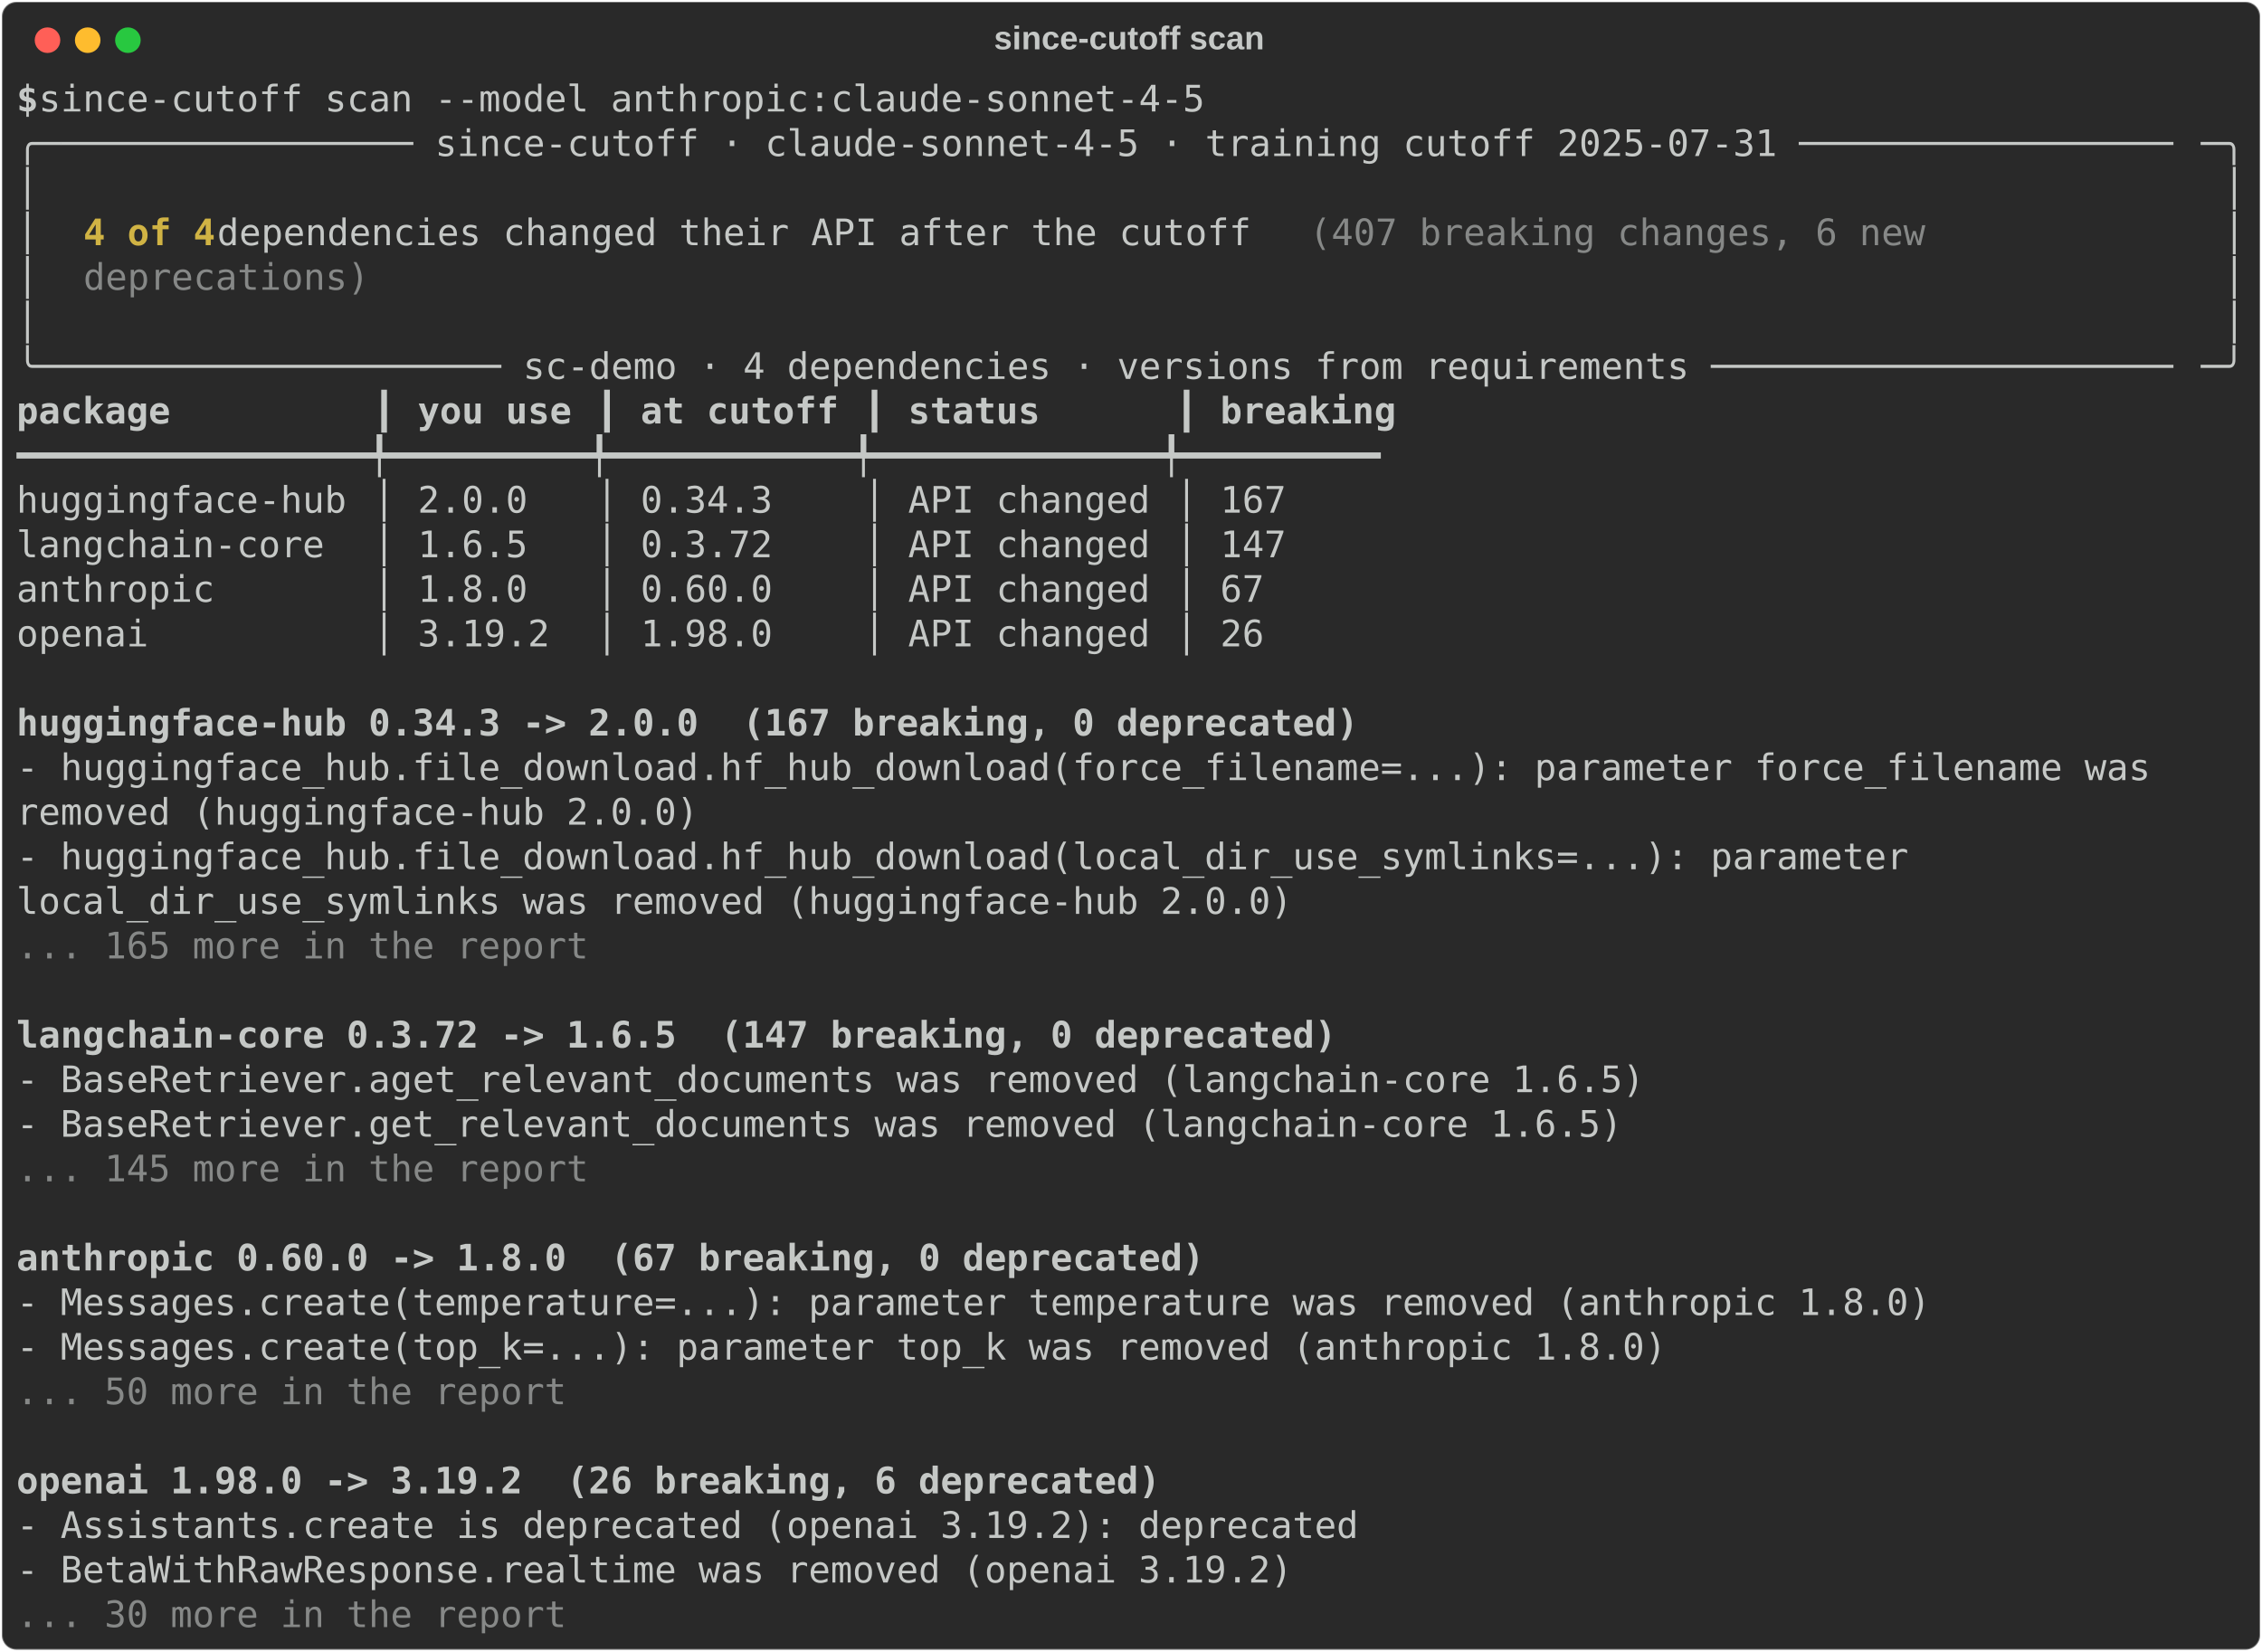
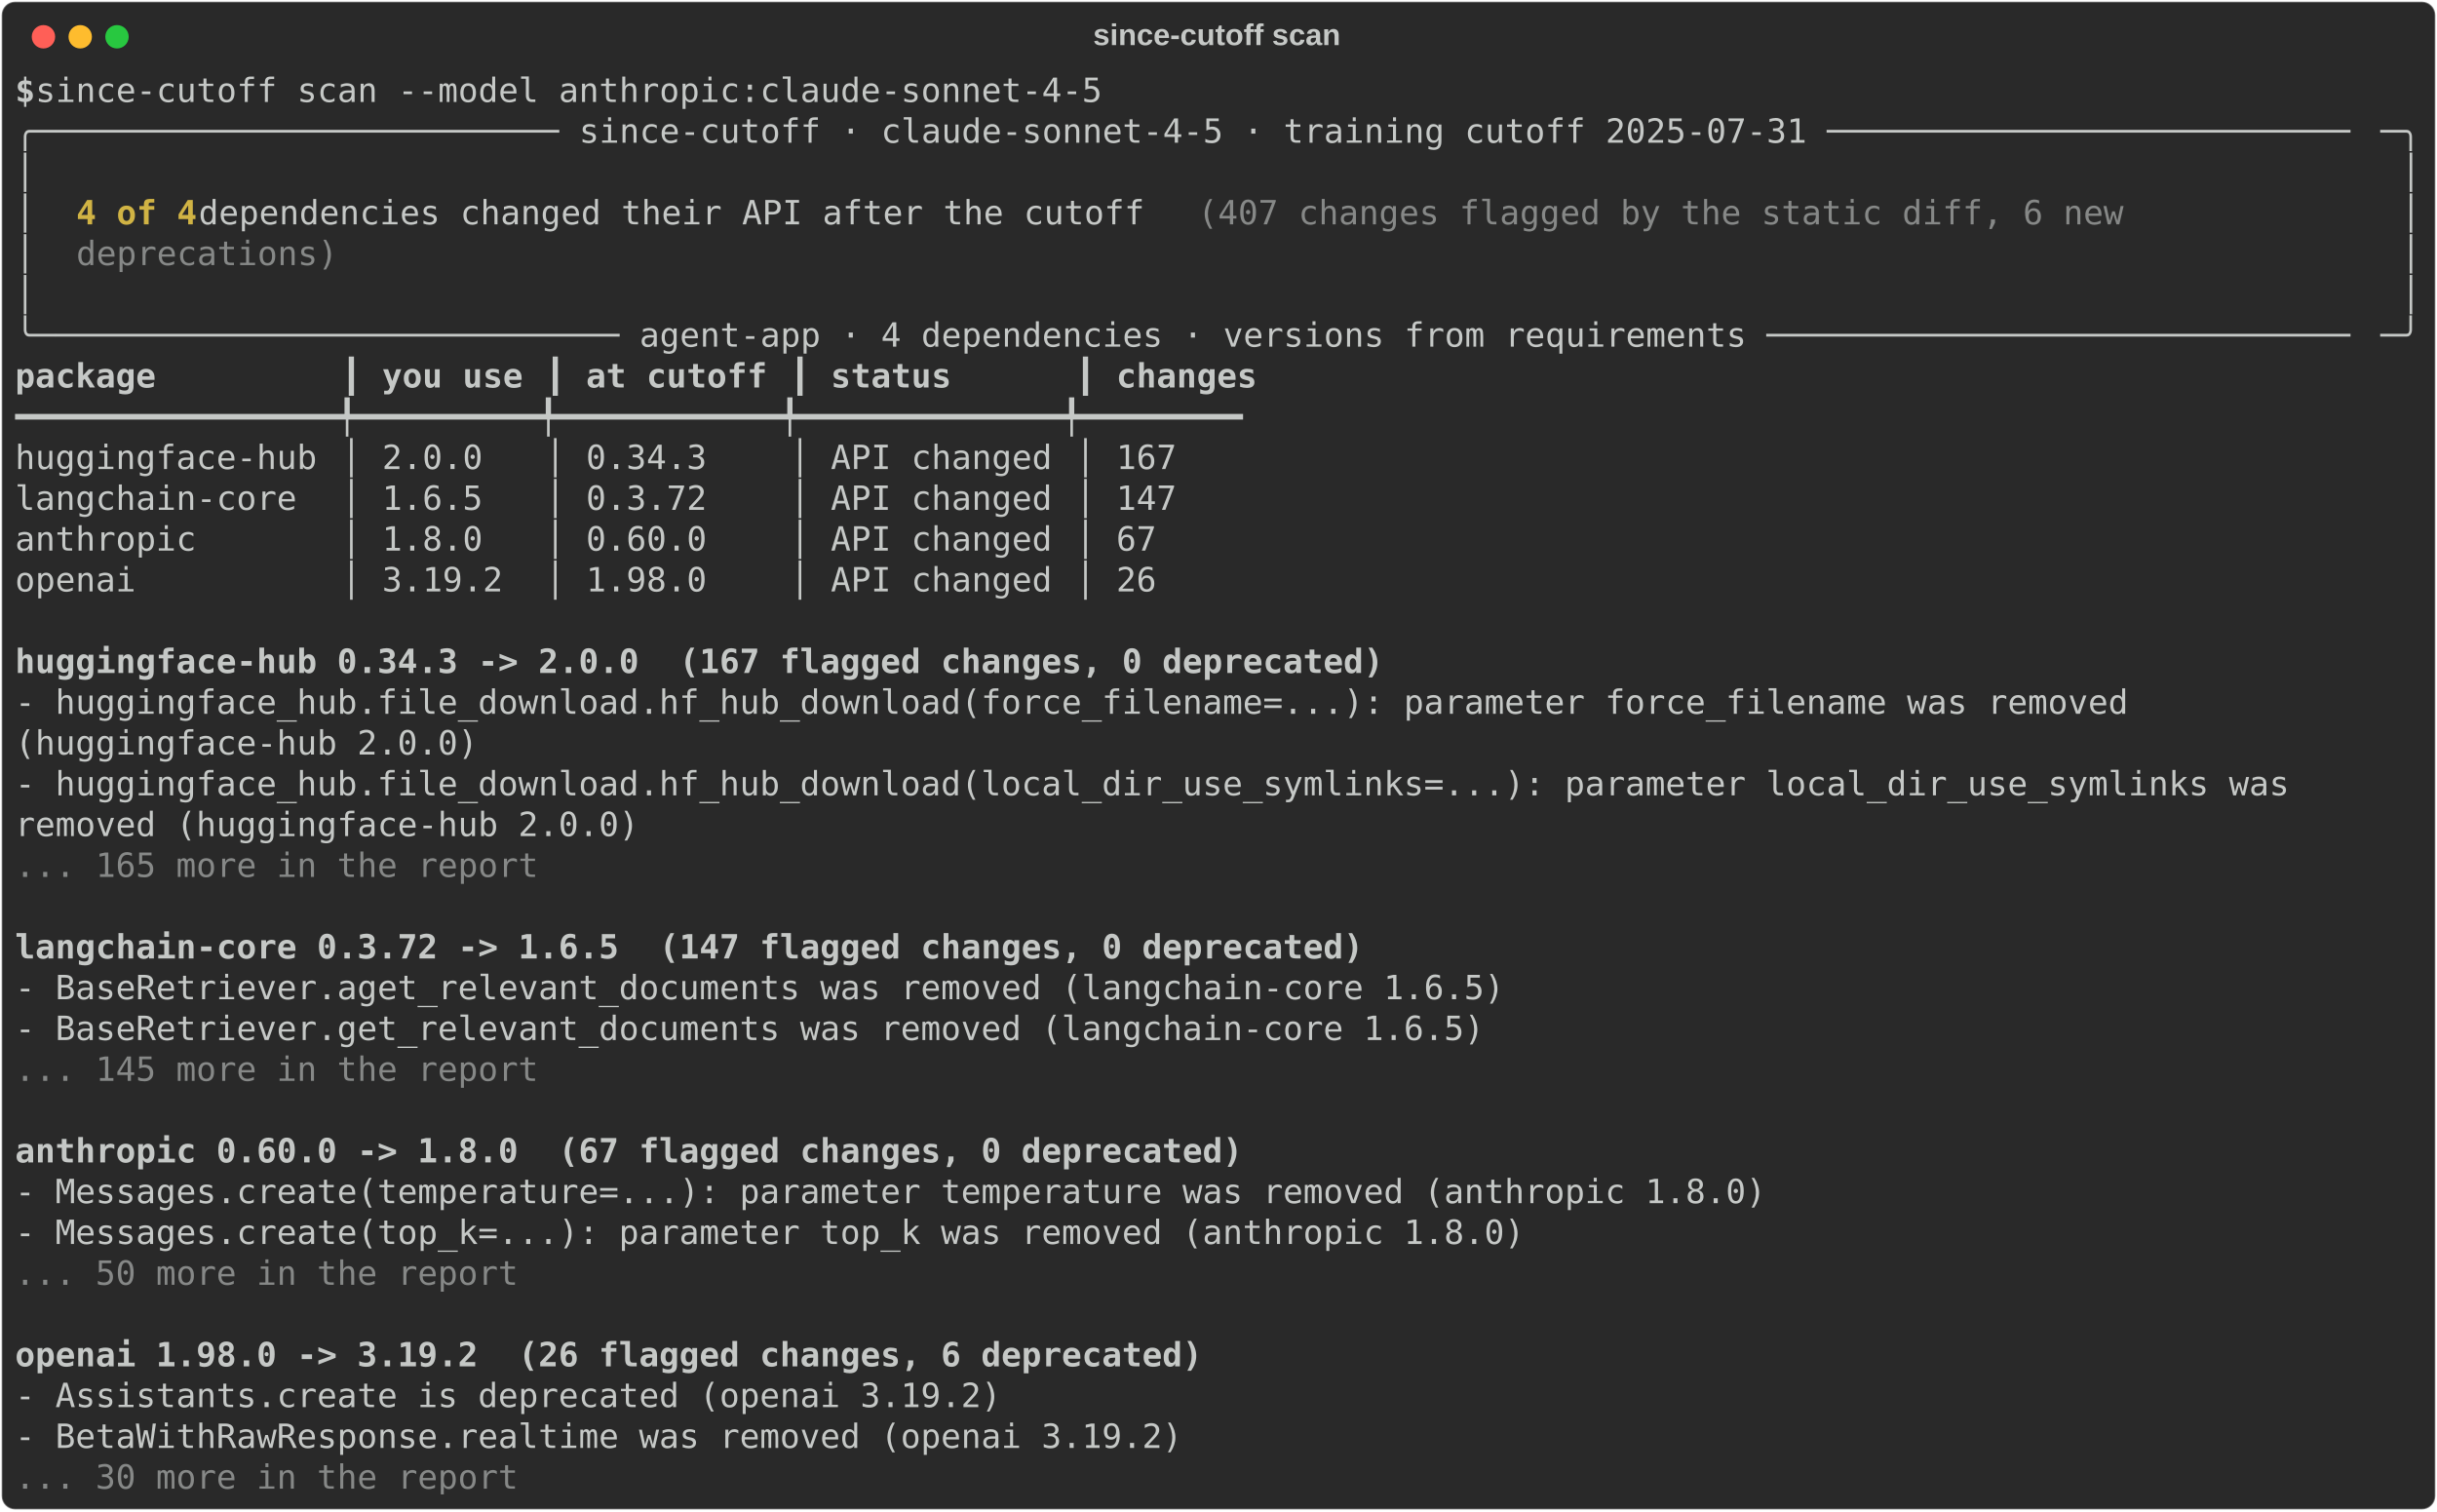
- <svg xmlns="http://www.w3.org/2000/svg" class="rich-terminal" viewBox="0 0 1238 904.0">
+ <svg xmlns="http://www.w3.org/2000/svg" class="rich-terminal" viewBox="0 0 1458 904.0">
  <style>

    @font-face {
        font-family: "Fira Code";
        src: local("FiraCode-Regular"),
                url("https://cdnjs.cloudflare.com/ajax/libs/firacode/6.2.0/woff2/FiraCode-Regular.woff2") format("woff2"),
                url("https://cdnjs.cloudflare.com/ajax/libs/firacode/6.2.0/woff/FiraCode-Regular.woff") format("woff");
        font-style: normal;
        font-weight: 400;
    }
    @font-face {
        font-family: "Fira Code";
        src: local("FiraCode-Bold"),
                url("https://cdnjs.cloudflare.com/ajax/libs/firacode/6.2.0/woff2/FiraCode-Bold.woff2") format("woff2"),
                url("https://cdnjs.cloudflare.com/ajax/libs/firacode/6.2.0/woff/FiraCode-Bold.woff") format("woff");
        font-style: bold;
        font-weight: 700;
    }

-     .terminal-1308185988-matrix {
+     .terminal-945662141-matrix {
        font-family: Fira Code, monospace;
        font-size: 20px;
        line-height: 24.4px;
        font-variant-east-asian: full-width;
    }

-     .terminal-1308185988-title {
+     .terminal-945662141-title {
        font-size: 18px;
        font-weight: bold;
        font-family: arial;
    }

-     .terminal-1308185988-r1 { fill: #c5c8c6;font-weight: bold }
- .terminal-1308185988-r2 { fill: #c5c8c6 }
- .terminal-1308185988-r3 { fill: #d0b344;font-weight: bold }
- .terminal-1308185988-r4 { fill: #868887 }
+     .terminal-945662141-r1 { fill: #c5c8c6;font-weight: bold }
+ .terminal-945662141-r2 { fill: #c5c8c6 }
+ .terminal-945662141-r3 { fill: #d0b344;font-weight: bold }
+ .terminal-945662141-r4 { fill: #868887 }
    </style>
  <defs>
-     <clipPath id="terminal-1308185988-clip-terminal">
-       <rect x="0" y="0" width="1219.0" height="853.0" />
-     </clipPath>
-     <clipPath id="terminal-1308185988-line-0">
-       <rect x="0" y="1.5" width="1220" height="24.65" />
-     </clipPath>
-     <clipPath id="terminal-1308185988-line-1">
-       <rect x="0" y="25.9" width="1220" height="24.65" />
-     </clipPath>
-     <clipPath id="terminal-1308185988-line-2">
-       <rect x="0" y="50.3" width="1220" height="24.65" />
-     </clipPath>
-     <clipPath id="terminal-1308185988-line-3">
-       <rect x="0" y="74.7" width="1220" height="24.65" />
-     </clipPath>
-     <clipPath id="terminal-1308185988-line-4">
-       <rect x="0" y="99.1" width="1220" height="24.65" />
-     </clipPath>
-     <clipPath id="terminal-1308185988-line-5">
-       <rect x="0" y="123.5" width="1220" height="24.65" />
-     </clipPath>
-     <clipPath id="terminal-1308185988-line-6">
-       <rect x="0" y="147.9" width="1220" height="24.65" />
-     </clipPath>
-     <clipPath id="terminal-1308185988-line-7">
-       <rect x="0" y="172.3" width="1220" height="24.65" />
-     </clipPath>
-     <clipPath id="terminal-1308185988-line-8">
-       <rect x="0" y="196.7" width="1220" height="24.65" />
-     </clipPath>
-     <clipPath id="terminal-1308185988-line-9">
-       <rect x="0" y="221.1" width="1220" height="24.65" />
-     </clipPath>
-     <clipPath id="terminal-1308185988-line-10">
-       <rect x="0" y="245.5" width="1220" height="24.65" />
-     </clipPath>
-     <clipPath id="terminal-1308185988-line-11">
-       <rect x="0" y="269.9" width="1220" height="24.65" />
-     </clipPath>
-     <clipPath id="terminal-1308185988-line-12">
-       <rect x="0" y="294.3" width="1220" height="24.65" />
-     </clipPath>
-     <clipPath id="terminal-1308185988-line-13">
-       <rect x="0" y="318.7" width="1220" height="24.65" />
-     </clipPath>
-     <clipPath id="terminal-1308185988-line-14">
-       <rect x="0" y="343.1" width="1220" height="24.65" />
-     </clipPath>
-     <clipPath id="terminal-1308185988-line-15">
-       <rect x="0" y="367.5" width="1220" height="24.65" />
-     </clipPath>
-     <clipPath id="terminal-1308185988-line-16">
-       <rect x="0" y="391.9" width="1220" height="24.65" />
-     </clipPath>
-     <clipPath id="terminal-1308185988-line-17">
-       <rect x="0" y="416.3" width="1220" height="24.65" />
-     </clipPath>
-     <clipPath id="terminal-1308185988-line-18">
-       <rect x="0" y="440.7" width="1220" height="24.65" />
-     </clipPath>
-     <clipPath id="terminal-1308185988-line-19">
-       <rect x="0" y="465.1" width="1220" height="24.65" />
-     </clipPath>
-     <clipPath id="terminal-1308185988-line-20">
-       <rect x="0" y="489.5" width="1220" height="24.65" />
-     </clipPath>
-     <clipPath id="terminal-1308185988-line-21">
-       <rect x="0" y="513.9" width="1220" height="24.65" />
-     </clipPath>
-     <clipPath id="terminal-1308185988-line-22">
-       <rect x="0" y="538.3" width="1220" height="24.65" />
-     </clipPath>
-     <clipPath id="terminal-1308185988-line-23">
-       <rect x="0" y="562.7" width="1220" height="24.65" />
-     </clipPath>
-     <clipPath id="terminal-1308185988-line-24">
-       <rect x="0" y="587.1" width="1220" height="24.65" />
-     </clipPath>
-     <clipPath id="terminal-1308185988-line-25">
-       <rect x="0" y="611.5" width="1220" height="24.65" />
-     </clipPath>
-     <clipPath id="terminal-1308185988-line-26">
-       <rect x="0" y="635.9" width="1220" height="24.65" />
-     </clipPath>
-     <clipPath id="terminal-1308185988-line-27">
-       <rect x="0" y="660.3" width="1220" height="24.65" />
-     </clipPath>
-     <clipPath id="terminal-1308185988-line-28">
-       <rect x="0" y="684.7" width="1220" height="24.65" />
-     </clipPath>
-     <clipPath id="terminal-1308185988-line-29">
-       <rect x="0" y="709.1" width="1220" height="24.65" />
-     </clipPath>
-     <clipPath id="terminal-1308185988-line-30">
-       <rect x="0" y="733.5" width="1220" height="24.65" />
-     </clipPath>
-     <clipPath id="terminal-1308185988-line-31">
-       <rect x="0" y="757.9" width="1220" height="24.65" />
-     </clipPath>
-     <clipPath id="terminal-1308185988-line-32">
-       <rect x="0" y="782.3" width="1220" height="24.65" />
-     </clipPath>
-     <clipPath id="terminal-1308185988-line-33">
-       <rect x="0" y="806.7" width="1220" height="24.65" />
+     <clipPath id="terminal-945662141-clip-terminal">
+       <rect x="0" y="0" width="1438.6" height="853.0" />
+     </clipPath>
+     <clipPath id="terminal-945662141-line-0">
+       <rect x="0" y="1.5" width="1439.6" height="24.65" />
+     </clipPath>
+     <clipPath id="terminal-945662141-line-1">
+       <rect x="0" y="25.9" width="1439.6" height="24.65" />
+     </clipPath>
+     <clipPath id="terminal-945662141-line-2">
+       <rect x="0" y="50.3" width="1439.6" height="24.65" />
+     </clipPath>
+     <clipPath id="terminal-945662141-line-3">
+       <rect x="0" y="74.7" width="1439.6" height="24.65" />
+     </clipPath>
+     <clipPath id="terminal-945662141-line-4">
+       <rect x="0" y="99.1" width="1439.6" height="24.65" />
+     </clipPath>
+     <clipPath id="terminal-945662141-line-5">
+       <rect x="0" y="123.5" width="1439.6" height="24.65" />
+     </clipPath>
+     <clipPath id="terminal-945662141-line-6">
+       <rect x="0" y="147.9" width="1439.6" height="24.65" />
+     </clipPath>
+     <clipPath id="terminal-945662141-line-7">
+       <rect x="0" y="172.3" width="1439.6" height="24.65" />
+     </clipPath>
+     <clipPath id="terminal-945662141-line-8">
+       <rect x="0" y="196.7" width="1439.6" height="24.65" />
+     </clipPath>
+     <clipPath id="terminal-945662141-line-9">
+       <rect x="0" y="221.1" width="1439.6" height="24.65" />
+     </clipPath>
+     <clipPath id="terminal-945662141-line-10">
+       <rect x="0" y="245.5" width="1439.6" height="24.65" />
+     </clipPath>
+     <clipPath id="terminal-945662141-line-11">
+       <rect x="0" y="269.9" width="1439.6" height="24.65" />
+     </clipPath>
+     <clipPath id="terminal-945662141-line-12">
+       <rect x="0" y="294.3" width="1439.6" height="24.65" />
+     </clipPath>
+     <clipPath id="terminal-945662141-line-13">
+       <rect x="0" y="318.7" width="1439.6" height="24.65" />
+     </clipPath>
+     <clipPath id="terminal-945662141-line-14">
+       <rect x="0" y="343.1" width="1439.6" height="24.65" />
+     </clipPath>
+     <clipPath id="terminal-945662141-line-15">
+       <rect x="0" y="367.5" width="1439.6" height="24.65" />
+     </clipPath>
+     <clipPath id="terminal-945662141-line-16">
+       <rect x="0" y="391.9" width="1439.6" height="24.65" />
+     </clipPath>
+     <clipPath id="terminal-945662141-line-17">
+       <rect x="0" y="416.3" width="1439.6" height="24.65" />
+     </clipPath>
+     <clipPath id="terminal-945662141-line-18">
+       <rect x="0" y="440.7" width="1439.6" height="24.65" />
+     </clipPath>
+     <clipPath id="terminal-945662141-line-19">
+       <rect x="0" y="465.1" width="1439.6" height="24.65" />
+     </clipPath>
+     <clipPath id="terminal-945662141-line-20">
+       <rect x="0" y="489.5" width="1439.6" height="24.65" />
+     </clipPath>
+     <clipPath id="terminal-945662141-line-21">
+       <rect x="0" y="513.9" width="1439.6" height="24.65" />
+     </clipPath>
+     <clipPath id="terminal-945662141-line-22">
+       <rect x="0" y="538.3" width="1439.6" height="24.65" />
+     </clipPath>
+     <clipPath id="terminal-945662141-line-23">
+       <rect x="0" y="562.7" width="1439.6" height="24.65" />
+     </clipPath>
+     <clipPath id="terminal-945662141-line-24">
+       <rect x="0" y="587.1" width="1439.6" height="24.65" />
+     </clipPath>
+     <clipPath id="terminal-945662141-line-25">
+       <rect x="0" y="611.5" width="1439.6" height="24.65" />
+     </clipPath>
+     <clipPath id="terminal-945662141-line-26">
+       <rect x="0" y="635.9" width="1439.6" height="24.65" />
+     </clipPath>
+     <clipPath id="terminal-945662141-line-27">
+       <rect x="0" y="660.3" width="1439.6" height="24.65" />
+     </clipPath>
+     <clipPath id="terminal-945662141-line-28">
+       <rect x="0" y="684.7" width="1439.6" height="24.65" />
+     </clipPath>
+     <clipPath id="terminal-945662141-line-29">
+       <rect x="0" y="709.1" width="1439.6" height="24.65" />
+     </clipPath>
+     <clipPath id="terminal-945662141-line-30">
+       <rect x="0" y="733.5" width="1439.6" height="24.65" />
+     </clipPath>
+     <clipPath id="terminal-945662141-line-31">
+       <rect x="0" y="757.9" width="1439.6" height="24.65" />
+     </clipPath>
+     <clipPath id="terminal-945662141-line-32">
+       <rect x="0" y="782.3" width="1439.6" height="24.65" />
+     </clipPath>
+     <clipPath id="terminal-945662141-line-33">
+       <rect x="0" y="806.7" width="1439.6" height="24.65" />
    </clipPath>
  </defs>
-   <rect fill="#292929" stroke="rgba(255,255,255,0.35)" stroke-width="1" x="1" y="1" width="1236" height="902" rx="8" />
-   <text class="terminal-1308185988-title" fill="#c5c8c6" text-anchor="middle" x="618" y="27">since-cutoff scan</text>
+   <rect fill="#292929" stroke="rgba(255,255,255,0.35)" stroke-width="1" x="1" y="1" width="1456" height="902" rx="8" />
+   <text class="terminal-945662141-title" fill="#c5c8c6" text-anchor="middle" x="728" y="27">since-cutoff scan</text>
  <g transform="translate(26,22)">
    <circle cx="0" cy="0" r="7" fill="#ff5f57" />
    <circle cx="22" cy="0" r="7" fill="#febc2e" />
    <circle cx="44" cy="0" r="7" fill="#28c840" />
  </g>
-   <g transform="translate(9, 41)" clip-path="url(#terminal-1308185988-clip-terminal)">
-     <g class="terminal-1308185988-matrix">
-       <text class="terminal-1308185988-r1" x="0" y="20" textLength="12.2" clip-path="url(#terminal-1308185988-line-0)">$</text>
-       <text class="terminal-1308185988-r2" x="12.2" y="20" textLength="658.8" clip-path="url(#terminal-1308185988-line-0)"> since-cutoff scan --model anthropic:claude-sonnet-4-5</text>
-       <text class="terminal-1308185988-r2" x="1220" y="20" textLength="12.2" clip-path="url(#terminal-1308185988-line-0)">
- </text>
-       <text class="terminal-1308185988-r2" x="0" y="44.4" textLength="24.4" clip-path="url(#terminal-1308185988-line-1)">╭─</text>
-       <text class="terminal-1308185988-r2" x="24.4" y="44.4" textLength="1171.2" clip-path="url(#terminal-1308185988-line-1)">──────────────── since-cutoff · claude-sonnet-4-5 · training cutoff 2025-07-31 ─────────────────</text>
-       <text class="terminal-1308185988-r2" x="1195.6" y="44.4" textLength="24.4" clip-path="url(#terminal-1308185988-line-1)">─╮</text>
-       <text class="terminal-1308185988-r2" x="1220" y="44.4" textLength="12.2" clip-path="url(#terminal-1308185988-line-1)">
- </text>
-       <text class="terminal-1308185988-r2" x="0" y="68.8" textLength="12.2" clip-path="url(#terminal-1308185988-line-2)">│</text>
-       <text class="terminal-1308185988-r2" x="1207.8" y="68.8" textLength="12.2" clip-path="url(#terminal-1308185988-line-2)">│</text>
-       <text class="terminal-1308185988-r2" x="1220" y="68.8" textLength="12.2" clip-path="url(#terminal-1308185988-line-2)">
- </text>
-       <text class="terminal-1308185988-r2" x="0" y="93.2" textLength="12.2" clip-path="url(#terminal-1308185988-line-3)">│</text>
-       <text class="terminal-1308185988-r3" x="36.6" y="93.2" textLength="73.2" clip-path="url(#terminal-1308185988-line-3)">4 of 4</text>
-       <text class="terminal-1308185988-r2" x="109.8" y="93.2" textLength="597.8" clip-path="url(#terminal-1308185988-line-3)"> dependencies changed their API after the cutoff </text>
-       <text class="terminal-1308185988-r4" x="707.6" y="93.2" textLength="353.8" clip-path="url(#terminal-1308185988-line-3)">(407 breaking changes, 6 new </text>
-       <text class="terminal-1308185988-r2" x="1207.8" y="93.2" textLength="12.2" clip-path="url(#terminal-1308185988-line-3)">│</text>
-       <text class="terminal-1308185988-r2" x="1220" y="93.2" textLength="12.2" clip-path="url(#terminal-1308185988-line-3)">
- </text>
-       <text class="terminal-1308185988-r2" x="0" y="117.6" textLength="12.2" clip-path="url(#terminal-1308185988-line-4)">│</text>
-       <text class="terminal-1308185988-r4" x="36.6" y="117.6" textLength="158.6" clip-path="url(#terminal-1308185988-line-4)">deprecations)</text>
-       <text class="terminal-1308185988-r2" x="1207.8" y="117.6" textLength="12.2" clip-path="url(#terminal-1308185988-line-4)">│</text>
-       <text class="terminal-1308185988-r2" x="1220" y="117.6" textLength="12.2" clip-path="url(#terminal-1308185988-line-4)">
- </text>
-       <text class="terminal-1308185988-r2" x="0" y="142" textLength="12.2" clip-path="url(#terminal-1308185988-line-5)">│</text>
-       <text class="terminal-1308185988-r2" x="1207.8" y="142" textLength="12.2" clip-path="url(#terminal-1308185988-line-5)">│</text>
-       <text class="terminal-1308185988-r2" x="1220" y="142" textLength="12.2" clip-path="url(#terminal-1308185988-line-5)">
- </text>
-       <text class="terminal-1308185988-r2" x="0" y="166.4" textLength="24.4" clip-path="url(#terminal-1308185988-line-6)">╰─</text>
-       <text class="terminal-1308185988-r2" x="24.4" y="166.4" textLength="1171.2" clip-path="url(#terminal-1308185988-line-6)">──────────────────── sc-demo · 4 dependencies · versions from requirements ─────────────────────</text>
-       <text class="terminal-1308185988-r2" x="1195.6" y="166.4" textLength="24.4" clip-path="url(#terminal-1308185988-line-6)">─╯</text>
-       <text class="terminal-1308185988-r2" x="1220" y="166.4" textLength="12.2" clip-path="url(#terminal-1308185988-line-6)">
- </text>
-       <text class="terminal-1308185988-r1" x="0" y="190.8" textLength="183" clip-path="url(#terminal-1308185988-line-7)">package        </text>
-       <text class="terminal-1308185988-r2" x="195.2" y="190.8" textLength="12.2" clip-path="url(#terminal-1308185988-line-7)">┃</text>
-       <text class="terminal-1308185988-r1" x="219.6" y="190.8" textLength="85.4" clip-path="url(#terminal-1308185988-line-7)">you use</text>
-       <text class="terminal-1308185988-r2" x="317.2" y="190.8" textLength="12.2" clip-path="url(#terminal-1308185988-line-7)">┃</text>
-       <text class="terminal-1308185988-r1" x="341.6" y="190.8" textLength="109.8" clip-path="url(#terminal-1308185988-line-7)">at cutoff</text>
-       <text class="terminal-1308185988-r2" x="463.6" y="190.8" textLength="12.2" clip-path="url(#terminal-1308185988-line-7)">┃</text>
-       <text class="terminal-1308185988-r1" x="488" y="190.8" textLength="134.2" clip-path="url(#terminal-1308185988-line-7)">status     </text>
-       <text class="terminal-1308185988-r2" x="634.4" y="190.8" textLength="12.2" clip-path="url(#terminal-1308185988-line-7)">┃</text>
-       <text class="terminal-1308185988-r1" x="658.8" y="190.8" textLength="97.6" clip-path="url(#terminal-1308185988-line-7)">breaking</text>
-       <text class="terminal-1308185988-r2" x="1220" y="190.8" textLength="12.2" clip-path="url(#terminal-1308185988-line-7)">
- </text>
-       <text class="terminal-1308185988-r2" x="0" y="215.2" textLength="756.4" clip-path="url(#terminal-1308185988-line-8)">━━━━━━━━━━━━━━━━╇━━━━━━━━━╇━━━━━━━━━━━╇━━━━━━━━━━━━━╇━━━━━━━━━</text>
-       <text class="terminal-1308185988-r2" x="1220" y="215.2" textLength="12.2" clip-path="url(#terminal-1308185988-line-8)">
- </text>
-       <text class="terminal-1308185988-r2" x="0" y="239.6" textLength="183" clip-path="url(#terminal-1308185988-line-9)">huggingface-hub</text>
-       <text class="terminal-1308185988-r2" x="195.2" y="239.6" textLength="12.2" clip-path="url(#terminal-1308185988-line-9)">│</text>
-       <text class="terminal-1308185988-r2" x="219.6" y="239.6" textLength="85.4" clip-path="url(#terminal-1308185988-line-9)">  2.0.0</text>
-       <text class="terminal-1308185988-r2" x="317.2" y="239.6" textLength="12.2" clip-path="url(#terminal-1308185988-line-9)">│</text>
-       <text class="terminal-1308185988-r2" x="341.6" y="239.6" textLength="109.8" clip-path="url(#terminal-1308185988-line-9)">   0.34.3</text>
-       <text class="terminal-1308185988-r2" x="463.6" y="239.6" textLength="12.2" clip-path="url(#terminal-1308185988-line-9)">│</text>
-       <text class="terminal-1308185988-r2" x="488" y="239.6" textLength="134.2" clip-path="url(#terminal-1308185988-line-9)">API changed</text>
-       <text class="terminal-1308185988-r2" x="634.4" y="239.6" textLength="12.2" clip-path="url(#terminal-1308185988-line-9)">│</text>
-       <text class="terminal-1308185988-r2" x="658.8" y="239.6" textLength="97.6" clip-path="url(#terminal-1308185988-line-9)">     167</text>
-       <text class="terminal-1308185988-r2" x="1220" y="239.6" textLength="12.2" clip-path="url(#terminal-1308185988-line-9)">
- </text>
-       <text class="terminal-1308185988-r2" x="0" y="264" textLength="183" clip-path="url(#terminal-1308185988-line-10)">langchain-core </text>
-       <text class="terminal-1308185988-r2" x="195.2" y="264" textLength="12.2" clip-path="url(#terminal-1308185988-line-10)">│</text>
-       <text class="terminal-1308185988-r2" x="219.6" y="264" textLength="85.4" clip-path="url(#terminal-1308185988-line-10)">  1.6.5</text>
-       <text class="terminal-1308185988-r2" x="317.2" y="264" textLength="12.2" clip-path="url(#terminal-1308185988-line-10)">│</text>
-       <text class="terminal-1308185988-r2" x="341.6" y="264" textLength="109.8" clip-path="url(#terminal-1308185988-line-10)">   0.3.72</text>
-       <text class="terminal-1308185988-r2" x="463.6" y="264" textLength="12.2" clip-path="url(#terminal-1308185988-line-10)">│</text>
-       <text class="terminal-1308185988-r2" x="488" y="264" textLength="134.2" clip-path="url(#terminal-1308185988-line-10)">API changed</text>
-       <text class="terminal-1308185988-r2" x="634.4" y="264" textLength="12.2" clip-path="url(#terminal-1308185988-line-10)">│</text>
-       <text class="terminal-1308185988-r2" x="658.8" y="264" textLength="97.6" clip-path="url(#terminal-1308185988-line-10)">     147</text>
-       <text class="terminal-1308185988-r2" x="1220" y="264" textLength="12.2" clip-path="url(#terminal-1308185988-line-10)">
- </text>
-       <text class="terminal-1308185988-r2" x="0" y="288.4" textLength="183" clip-path="url(#terminal-1308185988-line-11)">anthropic      </text>
-       <text class="terminal-1308185988-r2" x="195.2" y="288.4" textLength="12.2" clip-path="url(#terminal-1308185988-line-11)">│</text>
-       <text class="terminal-1308185988-r2" x="219.6" y="288.4" textLength="85.4" clip-path="url(#terminal-1308185988-line-11)">  1.8.0</text>
-       <text class="terminal-1308185988-r2" x="317.2" y="288.4" textLength="12.2" clip-path="url(#terminal-1308185988-line-11)">│</text>
-       <text class="terminal-1308185988-r2" x="341.6" y="288.4" textLength="109.8" clip-path="url(#terminal-1308185988-line-11)">   0.60.0</text>
-       <text class="terminal-1308185988-r2" x="463.6" y="288.4" textLength="12.2" clip-path="url(#terminal-1308185988-line-11)">│</text>
-       <text class="terminal-1308185988-r2" x="488" y="288.4" textLength="134.2" clip-path="url(#terminal-1308185988-line-11)">API changed</text>
-       <text class="terminal-1308185988-r2" x="634.4" y="288.4" textLength="12.2" clip-path="url(#terminal-1308185988-line-11)">│</text>
-       <text class="terminal-1308185988-r2" x="658.8" y="288.4" textLength="97.6" clip-path="url(#terminal-1308185988-line-11)">      67</text>
-       <text class="terminal-1308185988-r2" x="1220" y="288.4" textLength="12.2" clip-path="url(#terminal-1308185988-line-11)">
- </text>
-       <text class="terminal-1308185988-r2" x="0" y="312.8" textLength="183" clip-path="url(#terminal-1308185988-line-12)">openai         </text>
-       <text class="terminal-1308185988-r2" x="195.2" y="312.8" textLength="12.2" clip-path="url(#terminal-1308185988-line-12)">│</text>
-       <text class="terminal-1308185988-r2" x="219.6" y="312.8" textLength="85.4" clip-path="url(#terminal-1308185988-line-12)"> 3.19.2</text>
-       <text class="terminal-1308185988-r2" x="317.2" y="312.8" textLength="12.2" clip-path="url(#terminal-1308185988-line-12)">│</text>
-       <text class="terminal-1308185988-r2" x="341.6" y="312.8" textLength="109.8" clip-path="url(#terminal-1308185988-line-12)">   1.98.0</text>
-       <text class="terminal-1308185988-r2" x="463.6" y="312.8" textLength="12.2" clip-path="url(#terminal-1308185988-line-12)">│</text>
-       <text class="terminal-1308185988-r2" x="488" y="312.8" textLength="134.2" clip-path="url(#terminal-1308185988-line-12)">API changed</text>
-       <text class="terminal-1308185988-r2" x="634.4" y="312.8" textLength="12.2" clip-path="url(#terminal-1308185988-line-12)">│</text>
-       <text class="terminal-1308185988-r2" x="658.8" y="312.8" textLength="97.6" clip-path="url(#terminal-1308185988-line-12)">      26</text>
-       <text class="terminal-1308185988-r2" x="1220" y="312.8" textLength="12.2" clip-path="url(#terminal-1308185988-line-12)">
- </text>
-       <text class="terminal-1308185988-r2" x="1220" y="337.2" textLength="12.2" clip-path="url(#terminal-1308185988-line-13)">
- </text>
-       <text class="terminal-1308185988-r1" x="0" y="361.6" textLength="744.2" clip-path="url(#terminal-1308185988-line-14)">huggingface-hub 0.34.3 -&gt; 2.0.0  (167 breaking, 0 deprecated)</text>
-       <text class="terminal-1308185988-r2" x="1220" y="361.6" textLength="12.2" clip-path="url(#terminal-1308185988-line-14)">
- </text>
-       <text class="terminal-1308185988-r2" x="0" y="386" textLength="1220" clip-path="url(#terminal-1308185988-line-15)">  - huggingface_hub.file_download.hf_hub_download(force_filename=...): parameter force_filename was </text>
-       <text class="terminal-1308185988-r2" x="1220" y="386" textLength="12.2" clip-path="url(#terminal-1308185988-line-15)">
- </text>
-       <text class="terminal-1308185988-r2" x="0" y="410.4" textLength="378.2" clip-path="url(#terminal-1308185988-line-16)">removed (huggingface-hub 2.0.0)</text>
-       <text class="terminal-1308185988-r2" x="1220" y="410.4" textLength="12.2" clip-path="url(#terminal-1308185988-line-16)">
- </text>
-       <text class="terminal-1308185988-r2" x="0" y="434.8" textLength="1085.8" clip-path="url(#terminal-1308185988-line-17)">  - huggingface_hub.file_download.hf_hub_download(local_dir_use_symlinks=...): parameter </text>
-       <text class="terminal-1308185988-r2" x="1220" y="434.8" textLength="12.2" clip-path="url(#terminal-1308185988-line-17)">
- </text>
-       <text class="terminal-1308185988-r2" x="0" y="459.2" textLength="707.6" clip-path="url(#terminal-1308185988-line-18)">local_dir_use_symlinks was removed (huggingface-hub 2.0.0)</text>
-       <text class="terminal-1308185988-r2" x="1220" y="459.2" textLength="12.2" clip-path="url(#terminal-1308185988-line-18)">
- </text>
-       <text class="terminal-1308185988-r4" x="0" y="483.6" textLength="341.6" clip-path="url(#terminal-1308185988-line-19)">  ... 165 more in the report</text>
-       <text class="terminal-1308185988-r2" x="1220" y="483.6" textLength="12.2" clip-path="url(#terminal-1308185988-line-19)">
- </text>
-       <text class="terminal-1308185988-r2" x="1220" y="508" textLength="12.2" clip-path="url(#terminal-1308185988-line-20)">
- </text>
-       <text class="terminal-1308185988-r1" x="0" y="532.4" textLength="732" clip-path="url(#terminal-1308185988-line-21)">langchain-core 0.3.72 -&gt; 1.6.5  (147 breaking, 0 deprecated)</text>
-       <text class="terminal-1308185988-r2" x="1220" y="532.4" textLength="12.2" clip-path="url(#terminal-1308185988-line-21)">
- </text>
-       <text class="terminal-1308185988-r2" x="0" y="556.8" textLength="927.2" clip-path="url(#terminal-1308185988-line-22)">  - BaseRetriever.aget_relevant_documents was removed (langchain-core 1.6.5)</text>
-       <text class="terminal-1308185988-r2" x="1220" y="556.8" textLength="12.2" clip-path="url(#terminal-1308185988-line-22)">
- </text>
-       <text class="terminal-1308185988-r2" x="0" y="581.2" textLength="915" clip-path="url(#terminal-1308185988-line-23)">  - BaseRetriever.get_relevant_documents was removed (langchain-core 1.6.5)</text>
-       <text class="terminal-1308185988-r2" x="1220" y="581.2" textLength="12.2" clip-path="url(#terminal-1308185988-line-23)">
- </text>
-       <text class="terminal-1308185988-r4" x="0" y="605.6" textLength="341.6" clip-path="url(#terminal-1308185988-line-24)">  ... 145 more in the report</text>
-       <text class="terminal-1308185988-r2" x="1220" y="605.6" textLength="12.2" clip-path="url(#terminal-1308185988-line-24)">
- </text>
-       <text class="terminal-1308185988-r2" x="1220" y="630" textLength="12.2" clip-path="url(#terminal-1308185988-line-25)">
- </text>
-       <text class="terminal-1308185988-r1" x="0" y="654.4" textLength="658.8" clip-path="url(#terminal-1308185988-line-26)">anthropic 0.60.0 -&gt; 1.8.0  (67 breaking, 0 deprecated)</text>
-       <text class="terminal-1308185988-r2" x="1220" y="654.4" textLength="12.2" clip-path="url(#terminal-1308185988-line-26)">
- </text>
-       <text class="terminal-1308185988-r2" x="0" y="678.8" textLength="1085.8" clip-path="url(#terminal-1308185988-line-27)">  - Messages.create(temperature=...): parameter temperature was removed (anthropic 1.8.0)</text>
-       <text class="terminal-1308185988-r2" x="1220" y="678.8" textLength="12.2" clip-path="url(#terminal-1308185988-line-27)">
- </text>
-       <text class="terminal-1308185988-r2" x="0" y="703.2" textLength="939.4" clip-path="url(#terminal-1308185988-line-28)">  - Messages.create(top_k=...): parameter top_k was removed (anthropic 1.8.0)</text>
-       <text class="terminal-1308185988-r2" x="1220" y="703.2" textLength="12.2" clip-path="url(#terminal-1308185988-line-28)">
- </text>
-       <text class="terminal-1308185988-r4" x="0" y="727.6" textLength="329.4" clip-path="url(#terminal-1308185988-line-29)">  ... 50 more in the report</text>
-       <text class="terminal-1308185988-r2" x="1220" y="727.6" textLength="12.2" clip-path="url(#terminal-1308185988-line-29)">
- </text>
-       <text class="terminal-1308185988-r2" x="1220" y="752" textLength="12.2" clip-path="url(#terminal-1308185988-line-30)">
- </text>
-       <text class="terminal-1308185988-r1" x="0" y="776.4" textLength="634.4" clip-path="url(#terminal-1308185988-line-31)">openai 1.98.0 -&gt; 3.19.2  (26 breaking, 6 deprecated)</text>
-       <text class="terminal-1308185988-r2" x="1220" y="776.4" textLength="12.2" clip-path="url(#terminal-1308185988-line-31)">
- </text>
-       <text class="terminal-1308185988-r2" x="0" y="800.8" textLength="768.6" clip-path="url(#terminal-1308185988-line-32)">  - Assistants.create is deprecated (openai 3.19.2): deprecated</text>
-       <text class="terminal-1308185988-r2" x="1220" y="800.8" textLength="12.2" clip-path="url(#terminal-1308185988-line-32)">
- </text>
-       <text class="terminal-1308185988-r2" x="0" y="825.2" textLength="732" clip-path="url(#terminal-1308185988-line-33)">  - BetaWithRawResponse.realtime was removed (openai 3.19.2)</text>
-       <text class="terminal-1308185988-r2" x="1220" y="825.2" textLength="12.2" clip-path="url(#terminal-1308185988-line-33)">
- </text>
-       <text class="terminal-1308185988-r4" x="0" y="849.6" textLength="329.4" clip-path="url(#terminal-1308185988-line-34)">  ... 30 more in the report</text>
-       <text class="terminal-1308185988-r2" x="1220" y="849.6" textLength="12.2" clip-path="url(#terminal-1308185988-line-34)">
+   <g transform="translate(9, 41)" clip-path="url(#terminal-945662141-clip-terminal)">
+     <g class="terminal-945662141-matrix">
+       <text class="terminal-945662141-r1" x="0" y="20" textLength="12.2" clip-path="url(#terminal-945662141-line-0)">$</text>
+       <text class="terminal-945662141-r2" x="12.2" y="20" textLength="658.8" clip-path="url(#terminal-945662141-line-0)"> since-cutoff scan --model anthropic:claude-sonnet-4-5</text>
+       <text class="terminal-945662141-r2" x="1439.6" y="20" textLength="12.2" clip-path="url(#terminal-945662141-line-0)">
+ </text>
+       <text class="terminal-945662141-r2" x="0" y="44.4" textLength="24.4" clip-path="url(#terminal-945662141-line-1)">╭─</text>
+       <text class="terminal-945662141-r2" x="24.4" y="44.4" textLength="1390.8" clip-path="url(#terminal-945662141-line-1)">───────────────────────── since-cutoff · claude-sonnet-4-5 · training cutoff 2025-07-31 ──────────────────────────</text>
+       <text class="terminal-945662141-r2" x="1415.2" y="44.4" textLength="24.4" clip-path="url(#terminal-945662141-line-1)">─╮</text>
+       <text class="terminal-945662141-r2" x="1439.6" y="44.4" textLength="12.2" clip-path="url(#terminal-945662141-line-1)">
+ </text>
+       <text class="terminal-945662141-r2" x="0" y="68.8" textLength="12.2" clip-path="url(#terminal-945662141-line-2)">│</text>
+       <text class="terminal-945662141-r2" x="1427.4" y="68.8" textLength="12.2" clip-path="url(#terminal-945662141-line-2)">│</text>
+       <text class="terminal-945662141-r2" x="1439.6" y="68.8" textLength="12.2" clip-path="url(#terminal-945662141-line-2)">
+ </text>
+       <text class="terminal-945662141-r2" x="0" y="93.2" textLength="12.2" clip-path="url(#terminal-945662141-line-3)">│</text>
+       <text class="terminal-945662141-r3" x="36.6" y="93.2" textLength="73.2" clip-path="url(#terminal-945662141-line-3)">4 of 4</text>
+       <text class="terminal-945662141-r2" x="109.8" y="93.2" textLength="597.8" clip-path="url(#terminal-945662141-line-3)"> dependencies changed their API after the cutoff </text>
+       <text class="terminal-945662141-r4" x="707.6" y="93.2" textLength="573.4" clip-path="url(#terminal-945662141-line-3)">(407 changes flagged by the static diff, 6 new </text>
+       <text class="terminal-945662141-r2" x="1427.4" y="93.2" textLength="12.2" clip-path="url(#terminal-945662141-line-3)">│</text>
+       <text class="terminal-945662141-r2" x="1439.6" y="93.2" textLength="12.2" clip-path="url(#terminal-945662141-line-3)">
+ </text>
+       <text class="terminal-945662141-r2" x="0" y="117.6" textLength="12.2" clip-path="url(#terminal-945662141-line-4)">│</text>
+       <text class="terminal-945662141-r4" x="36.6" y="117.6" textLength="158.6" clip-path="url(#terminal-945662141-line-4)">deprecations)</text>
+       <text class="terminal-945662141-r2" x="1427.4" y="117.6" textLength="12.2" clip-path="url(#terminal-945662141-line-4)">│</text>
+       <text class="terminal-945662141-r2" x="1439.6" y="117.6" textLength="12.2" clip-path="url(#terminal-945662141-line-4)">
+ </text>
+       <text class="terminal-945662141-r2" x="0" y="142" textLength="12.2" clip-path="url(#terminal-945662141-line-5)">│</text>
+       <text class="terminal-945662141-r2" x="1427.4" y="142" textLength="12.2" clip-path="url(#terminal-945662141-line-5)">│</text>
+       <text class="terminal-945662141-r2" x="1439.6" y="142" textLength="12.2" clip-path="url(#terminal-945662141-line-5)">
+ </text>
+       <text class="terminal-945662141-r2" x="0" y="166.4" textLength="24.4" clip-path="url(#terminal-945662141-line-6)">╰─</text>
+       <text class="terminal-945662141-r2" x="24.4" y="166.4" textLength="1390.8" clip-path="url(#terminal-945662141-line-6)">──────────────────────────── agent-app · 4 dependencies · versions from requirements ─────────────────────────────</text>
+       <text class="terminal-945662141-r2" x="1415.2" y="166.4" textLength="24.4" clip-path="url(#terminal-945662141-line-6)">─╯</text>
+       <text class="terminal-945662141-r2" x="1439.6" y="166.4" textLength="12.2" clip-path="url(#terminal-945662141-line-6)">
+ </text>
+       <text class="terminal-945662141-r1" x="0" y="190.8" textLength="183" clip-path="url(#terminal-945662141-line-7)">package        </text>
+       <text class="terminal-945662141-r2" x="195.2" y="190.8" textLength="12.2" clip-path="url(#terminal-945662141-line-7)">┃</text>
+       <text class="terminal-945662141-r1" x="219.6" y="190.8" textLength="85.4" clip-path="url(#terminal-945662141-line-7)">you use</text>
+       <text class="terminal-945662141-r2" x="317.2" y="190.8" textLength="12.2" clip-path="url(#terminal-945662141-line-7)">┃</text>
+       <text class="terminal-945662141-r1" x="341.6" y="190.8" textLength="109.8" clip-path="url(#terminal-945662141-line-7)">at cutoff</text>
+       <text class="terminal-945662141-r2" x="463.6" y="190.8" textLength="12.2" clip-path="url(#terminal-945662141-line-7)">┃</text>
+       <text class="terminal-945662141-r1" x="488" y="190.8" textLength="134.2" clip-path="url(#terminal-945662141-line-7)">status     </text>
+       <text class="terminal-945662141-r2" x="634.4" y="190.8" textLength="12.2" clip-path="url(#terminal-945662141-line-7)">┃</text>
+       <text class="terminal-945662141-r1" x="658.8" y="190.8" textLength="85.4" clip-path="url(#terminal-945662141-line-7)">changes</text>
+       <text class="terminal-945662141-r2" x="1439.6" y="190.8" textLength="12.2" clip-path="url(#terminal-945662141-line-7)">
+ </text>
+       <text class="terminal-945662141-r2" x="0" y="215.2" textLength="744.2" clip-path="url(#terminal-945662141-line-8)">━━━━━━━━━━━━━━━━╇━━━━━━━━━╇━━━━━━━━━━━╇━━━━━━━━━━━━━╇━━━━━━━━</text>
+       <text class="terminal-945662141-r2" x="1439.6" y="215.2" textLength="12.2" clip-path="url(#terminal-945662141-line-8)">
+ </text>
+       <text class="terminal-945662141-r2" x="0" y="239.6" textLength="183" clip-path="url(#terminal-945662141-line-9)">huggingface-hub</text>
+       <text class="terminal-945662141-r2" x="195.2" y="239.6" textLength="12.2" clip-path="url(#terminal-945662141-line-9)">│</text>
+       <text class="terminal-945662141-r2" x="219.6" y="239.6" textLength="85.4" clip-path="url(#terminal-945662141-line-9)">  2.0.0</text>
+       <text class="terminal-945662141-r2" x="317.2" y="239.6" textLength="12.2" clip-path="url(#terminal-945662141-line-9)">│</text>
+       <text class="terminal-945662141-r2" x="341.6" y="239.6" textLength="109.8" clip-path="url(#terminal-945662141-line-9)">   0.34.3</text>
+       <text class="terminal-945662141-r2" x="463.6" y="239.6" textLength="12.2" clip-path="url(#terminal-945662141-line-9)">│</text>
+       <text class="terminal-945662141-r2" x="488" y="239.6" textLength="134.2" clip-path="url(#terminal-945662141-line-9)">API changed</text>
+       <text class="terminal-945662141-r2" x="634.4" y="239.6" textLength="12.2" clip-path="url(#terminal-945662141-line-9)">│</text>
+       <text class="terminal-945662141-r2" x="658.8" y="239.6" textLength="85.4" clip-path="url(#terminal-945662141-line-9)">    167</text>
+       <text class="terminal-945662141-r2" x="1439.6" y="239.6" textLength="12.2" clip-path="url(#terminal-945662141-line-9)">
+ </text>
+       <text class="terminal-945662141-r2" x="0" y="264" textLength="183" clip-path="url(#terminal-945662141-line-10)">langchain-core </text>
+       <text class="terminal-945662141-r2" x="195.2" y="264" textLength="12.2" clip-path="url(#terminal-945662141-line-10)">│</text>
+       <text class="terminal-945662141-r2" x="219.6" y="264" textLength="85.4" clip-path="url(#terminal-945662141-line-10)">  1.6.5</text>
+       <text class="terminal-945662141-r2" x="317.2" y="264" textLength="12.2" clip-path="url(#terminal-945662141-line-10)">│</text>
+       <text class="terminal-945662141-r2" x="341.6" y="264" textLength="109.8" clip-path="url(#terminal-945662141-line-10)">   0.3.72</text>
+       <text class="terminal-945662141-r2" x="463.6" y="264" textLength="12.2" clip-path="url(#terminal-945662141-line-10)">│</text>
+       <text class="terminal-945662141-r2" x="488" y="264" textLength="134.2" clip-path="url(#terminal-945662141-line-10)">API changed</text>
+       <text class="terminal-945662141-r2" x="634.4" y="264" textLength="12.2" clip-path="url(#terminal-945662141-line-10)">│</text>
+       <text class="terminal-945662141-r2" x="658.8" y="264" textLength="85.4" clip-path="url(#terminal-945662141-line-10)">    147</text>
+       <text class="terminal-945662141-r2" x="1439.6" y="264" textLength="12.2" clip-path="url(#terminal-945662141-line-10)">
+ </text>
+       <text class="terminal-945662141-r2" x="0" y="288.4" textLength="183" clip-path="url(#terminal-945662141-line-11)">anthropic      </text>
+       <text class="terminal-945662141-r2" x="195.2" y="288.4" textLength="12.2" clip-path="url(#terminal-945662141-line-11)">│</text>
+       <text class="terminal-945662141-r2" x="219.6" y="288.4" textLength="85.4" clip-path="url(#terminal-945662141-line-11)">  1.8.0</text>
+       <text class="terminal-945662141-r2" x="317.2" y="288.4" textLength="12.2" clip-path="url(#terminal-945662141-line-11)">│</text>
+       <text class="terminal-945662141-r2" x="341.6" y="288.4" textLength="109.8" clip-path="url(#terminal-945662141-line-11)">   0.60.0</text>
+       <text class="terminal-945662141-r2" x="463.6" y="288.4" textLength="12.2" clip-path="url(#terminal-945662141-line-11)">│</text>
+       <text class="terminal-945662141-r2" x="488" y="288.4" textLength="134.2" clip-path="url(#terminal-945662141-line-11)">API changed</text>
+       <text class="terminal-945662141-r2" x="634.4" y="288.4" textLength="12.2" clip-path="url(#terminal-945662141-line-11)">│</text>
+       <text class="terminal-945662141-r2" x="658.8" y="288.4" textLength="85.4" clip-path="url(#terminal-945662141-line-11)">     67</text>
+       <text class="terminal-945662141-r2" x="1439.6" y="288.4" textLength="12.2" clip-path="url(#terminal-945662141-line-11)">
+ </text>
+       <text class="terminal-945662141-r2" x="0" y="312.8" textLength="183" clip-path="url(#terminal-945662141-line-12)">openai         </text>
+       <text class="terminal-945662141-r2" x="195.2" y="312.8" textLength="12.2" clip-path="url(#terminal-945662141-line-12)">│</text>
+       <text class="terminal-945662141-r2" x="219.6" y="312.8" textLength="85.4" clip-path="url(#terminal-945662141-line-12)"> 3.19.2</text>
+       <text class="terminal-945662141-r2" x="317.2" y="312.8" textLength="12.2" clip-path="url(#terminal-945662141-line-12)">│</text>
+       <text class="terminal-945662141-r2" x="341.6" y="312.8" textLength="109.8" clip-path="url(#terminal-945662141-line-12)">   1.98.0</text>
+       <text class="terminal-945662141-r2" x="463.6" y="312.8" textLength="12.2" clip-path="url(#terminal-945662141-line-12)">│</text>
+       <text class="terminal-945662141-r2" x="488" y="312.8" textLength="134.2" clip-path="url(#terminal-945662141-line-12)">API changed</text>
+       <text class="terminal-945662141-r2" x="634.4" y="312.8" textLength="12.2" clip-path="url(#terminal-945662141-line-12)">│</text>
+       <text class="terminal-945662141-r2" x="658.8" y="312.8" textLength="85.4" clip-path="url(#terminal-945662141-line-12)">     26</text>
+       <text class="terminal-945662141-r2" x="1439.6" y="312.8" textLength="12.2" clip-path="url(#terminal-945662141-line-12)">
+ </text>
+       <text class="terminal-945662141-r2" x="1439.6" y="337.2" textLength="12.2" clip-path="url(#terminal-945662141-line-13)">
+ </text>
+       <text class="terminal-945662141-r1" x="0" y="361.6" textLength="829.6" clip-path="url(#terminal-945662141-line-14)">huggingface-hub 0.34.3 -&gt; 2.0.0  (167 flagged changes, 0 deprecated)</text>
+       <text class="terminal-945662141-r2" x="1439.6" y="361.6" textLength="12.2" clip-path="url(#terminal-945662141-line-14)">
+ </text>
+       <text class="terminal-945662141-r2" x="0" y="386" textLength="1317.6" clip-path="url(#terminal-945662141-line-15)">  - huggingface_hub.file_download.hf_hub_download(force_filename=...): parameter force_filename was removed </text>
+       <text class="terminal-945662141-r2" x="1439.6" y="386" textLength="12.2" clip-path="url(#terminal-945662141-line-15)">
+ </text>
+       <text class="terminal-945662141-r2" x="0" y="410.4" textLength="280.6" clip-path="url(#terminal-945662141-line-16)">(huggingface-hub 2.0.0)</text>
+       <text class="terminal-945662141-r2" x="1439.6" y="410.4" textLength="12.2" clip-path="url(#terminal-945662141-line-16)">
+ </text>
+       <text class="terminal-945662141-r2" x="0" y="434.8" textLength="1415.2" clip-path="url(#terminal-945662141-line-17)">  - huggingface_hub.file_download.hf_hub_download(local_dir_use_symlinks=...): parameter local_dir_use_symlinks was </text>
+       <text class="terminal-945662141-r2" x="1439.6" y="434.8" textLength="12.2" clip-path="url(#terminal-945662141-line-17)">
+ </text>
+       <text class="terminal-945662141-r2" x="0" y="459.2" textLength="378.2" clip-path="url(#terminal-945662141-line-18)">removed (huggingface-hub 2.0.0)</text>
+       <text class="terminal-945662141-r2" x="1439.6" y="459.2" textLength="12.2" clip-path="url(#terminal-945662141-line-18)">
+ </text>
+       <text class="terminal-945662141-r4" x="0" y="483.6" textLength="341.6" clip-path="url(#terminal-945662141-line-19)">  ... 165 more in the report</text>
+       <text class="terminal-945662141-r2" x="1439.6" y="483.6" textLength="12.2" clip-path="url(#terminal-945662141-line-19)">
+ </text>
+       <text class="terminal-945662141-r2" x="1439.6" y="508" textLength="12.2" clip-path="url(#terminal-945662141-line-20)">
+ </text>
+       <text class="terminal-945662141-r1" x="0" y="532.4" textLength="817.4" clip-path="url(#terminal-945662141-line-21)">langchain-core 0.3.72 -&gt; 1.6.5  (147 flagged changes, 0 deprecated)</text>
+       <text class="terminal-945662141-r2" x="1439.6" y="532.4" textLength="12.2" clip-path="url(#terminal-945662141-line-21)">
+ </text>
+       <text class="terminal-945662141-r2" x="0" y="556.8" textLength="927.2" clip-path="url(#terminal-945662141-line-22)">  - BaseRetriever.aget_relevant_documents was removed (langchain-core 1.6.5)</text>
+       <text class="terminal-945662141-r2" x="1439.6" y="556.8" textLength="12.2" clip-path="url(#terminal-945662141-line-22)">
+ </text>
+       <text class="terminal-945662141-r2" x="0" y="581.2" textLength="915" clip-path="url(#terminal-945662141-line-23)">  - BaseRetriever.get_relevant_documents was removed (langchain-core 1.6.5)</text>
+       <text class="terminal-945662141-r2" x="1439.6" y="581.2" textLength="12.2" clip-path="url(#terminal-945662141-line-23)">
+ </text>
+       <text class="terminal-945662141-r4" x="0" y="605.6" textLength="341.6" clip-path="url(#terminal-945662141-line-24)">  ... 145 more in the report</text>
+       <text class="terminal-945662141-r2" x="1439.6" y="605.6" textLength="12.2" clip-path="url(#terminal-945662141-line-24)">
+ </text>
+       <text class="terminal-945662141-r2" x="1439.6" y="630" textLength="12.2" clip-path="url(#terminal-945662141-line-25)">
+ </text>
+       <text class="terminal-945662141-r1" x="0" y="654.4" textLength="744.2" clip-path="url(#terminal-945662141-line-26)">anthropic 0.60.0 -&gt; 1.8.0  (67 flagged changes, 0 deprecated)</text>
+       <text class="terminal-945662141-r2" x="1439.6" y="654.4" textLength="12.2" clip-path="url(#terminal-945662141-line-26)">
+ </text>
+       <text class="terminal-945662141-r2" x="0" y="678.8" textLength="1085.8" clip-path="url(#terminal-945662141-line-27)">  - Messages.create(temperature=...): parameter temperature was removed (anthropic 1.8.0)</text>
+       <text class="terminal-945662141-r2" x="1439.6" y="678.8" textLength="12.2" clip-path="url(#terminal-945662141-line-27)">
+ </text>
+       <text class="terminal-945662141-r2" x="0" y="703.2" textLength="939.4" clip-path="url(#terminal-945662141-line-28)">  - Messages.create(top_k=...): parameter top_k was removed (anthropic 1.8.0)</text>
+       <text class="terminal-945662141-r2" x="1439.6" y="703.2" textLength="12.2" clip-path="url(#terminal-945662141-line-28)">
+ </text>
+       <text class="terminal-945662141-r4" x="0" y="727.6" textLength="329.4" clip-path="url(#terminal-945662141-line-29)">  ... 50 more in the report</text>
+       <text class="terminal-945662141-r2" x="1439.6" y="727.6" textLength="12.2" clip-path="url(#terminal-945662141-line-29)">
+ </text>
+       <text class="terminal-945662141-r2" x="1439.6" y="752" textLength="12.2" clip-path="url(#terminal-945662141-line-30)">
+ </text>
+       <text class="terminal-945662141-r1" x="0" y="776.4" textLength="719.8" clip-path="url(#terminal-945662141-line-31)">openai 1.98.0 -&gt; 3.19.2  (26 flagged changes, 6 deprecated)</text>
+       <text class="terminal-945662141-r2" x="1439.6" y="776.4" textLength="12.2" clip-path="url(#terminal-945662141-line-31)">
+ </text>
+       <text class="terminal-945662141-r2" x="0" y="800.8" textLength="622.2" clip-path="url(#terminal-945662141-line-32)">  - Assistants.create is deprecated (openai 3.19.2)</text>
+       <text class="terminal-945662141-r2" x="1439.6" y="800.8" textLength="12.2" clip-path="url(#terminal-945662141-line-32)">
+ </text>
+       <text class="terminal-945662141-r2" x="0" y="825.2" textLength="732" clip-path="url(#terminal-945662141-line-33)">  - BetaWithRawResponse.realtime was removed (openai 3.19.2)</text>
+       <text class="terminal-945662141-r2" x="1439.6" y="825.2" textLength="12.2" clip-path="url(#terminal-945662141-line-33)">
+ </text>
+       <text class="terminal-945662141-r4" x="0" y="849.6" textLength="329.4" clip-path="url(#terminal-945662141-line-34)">  ... 30 more in the report</text>
+       <text class="terminal-945662141-r2" x="1439.6" y="849.6" textLength="12.2" clip-path="url(#terminal-945662141-line-34)">
</text>
    </g>
  </g>
</svg>
